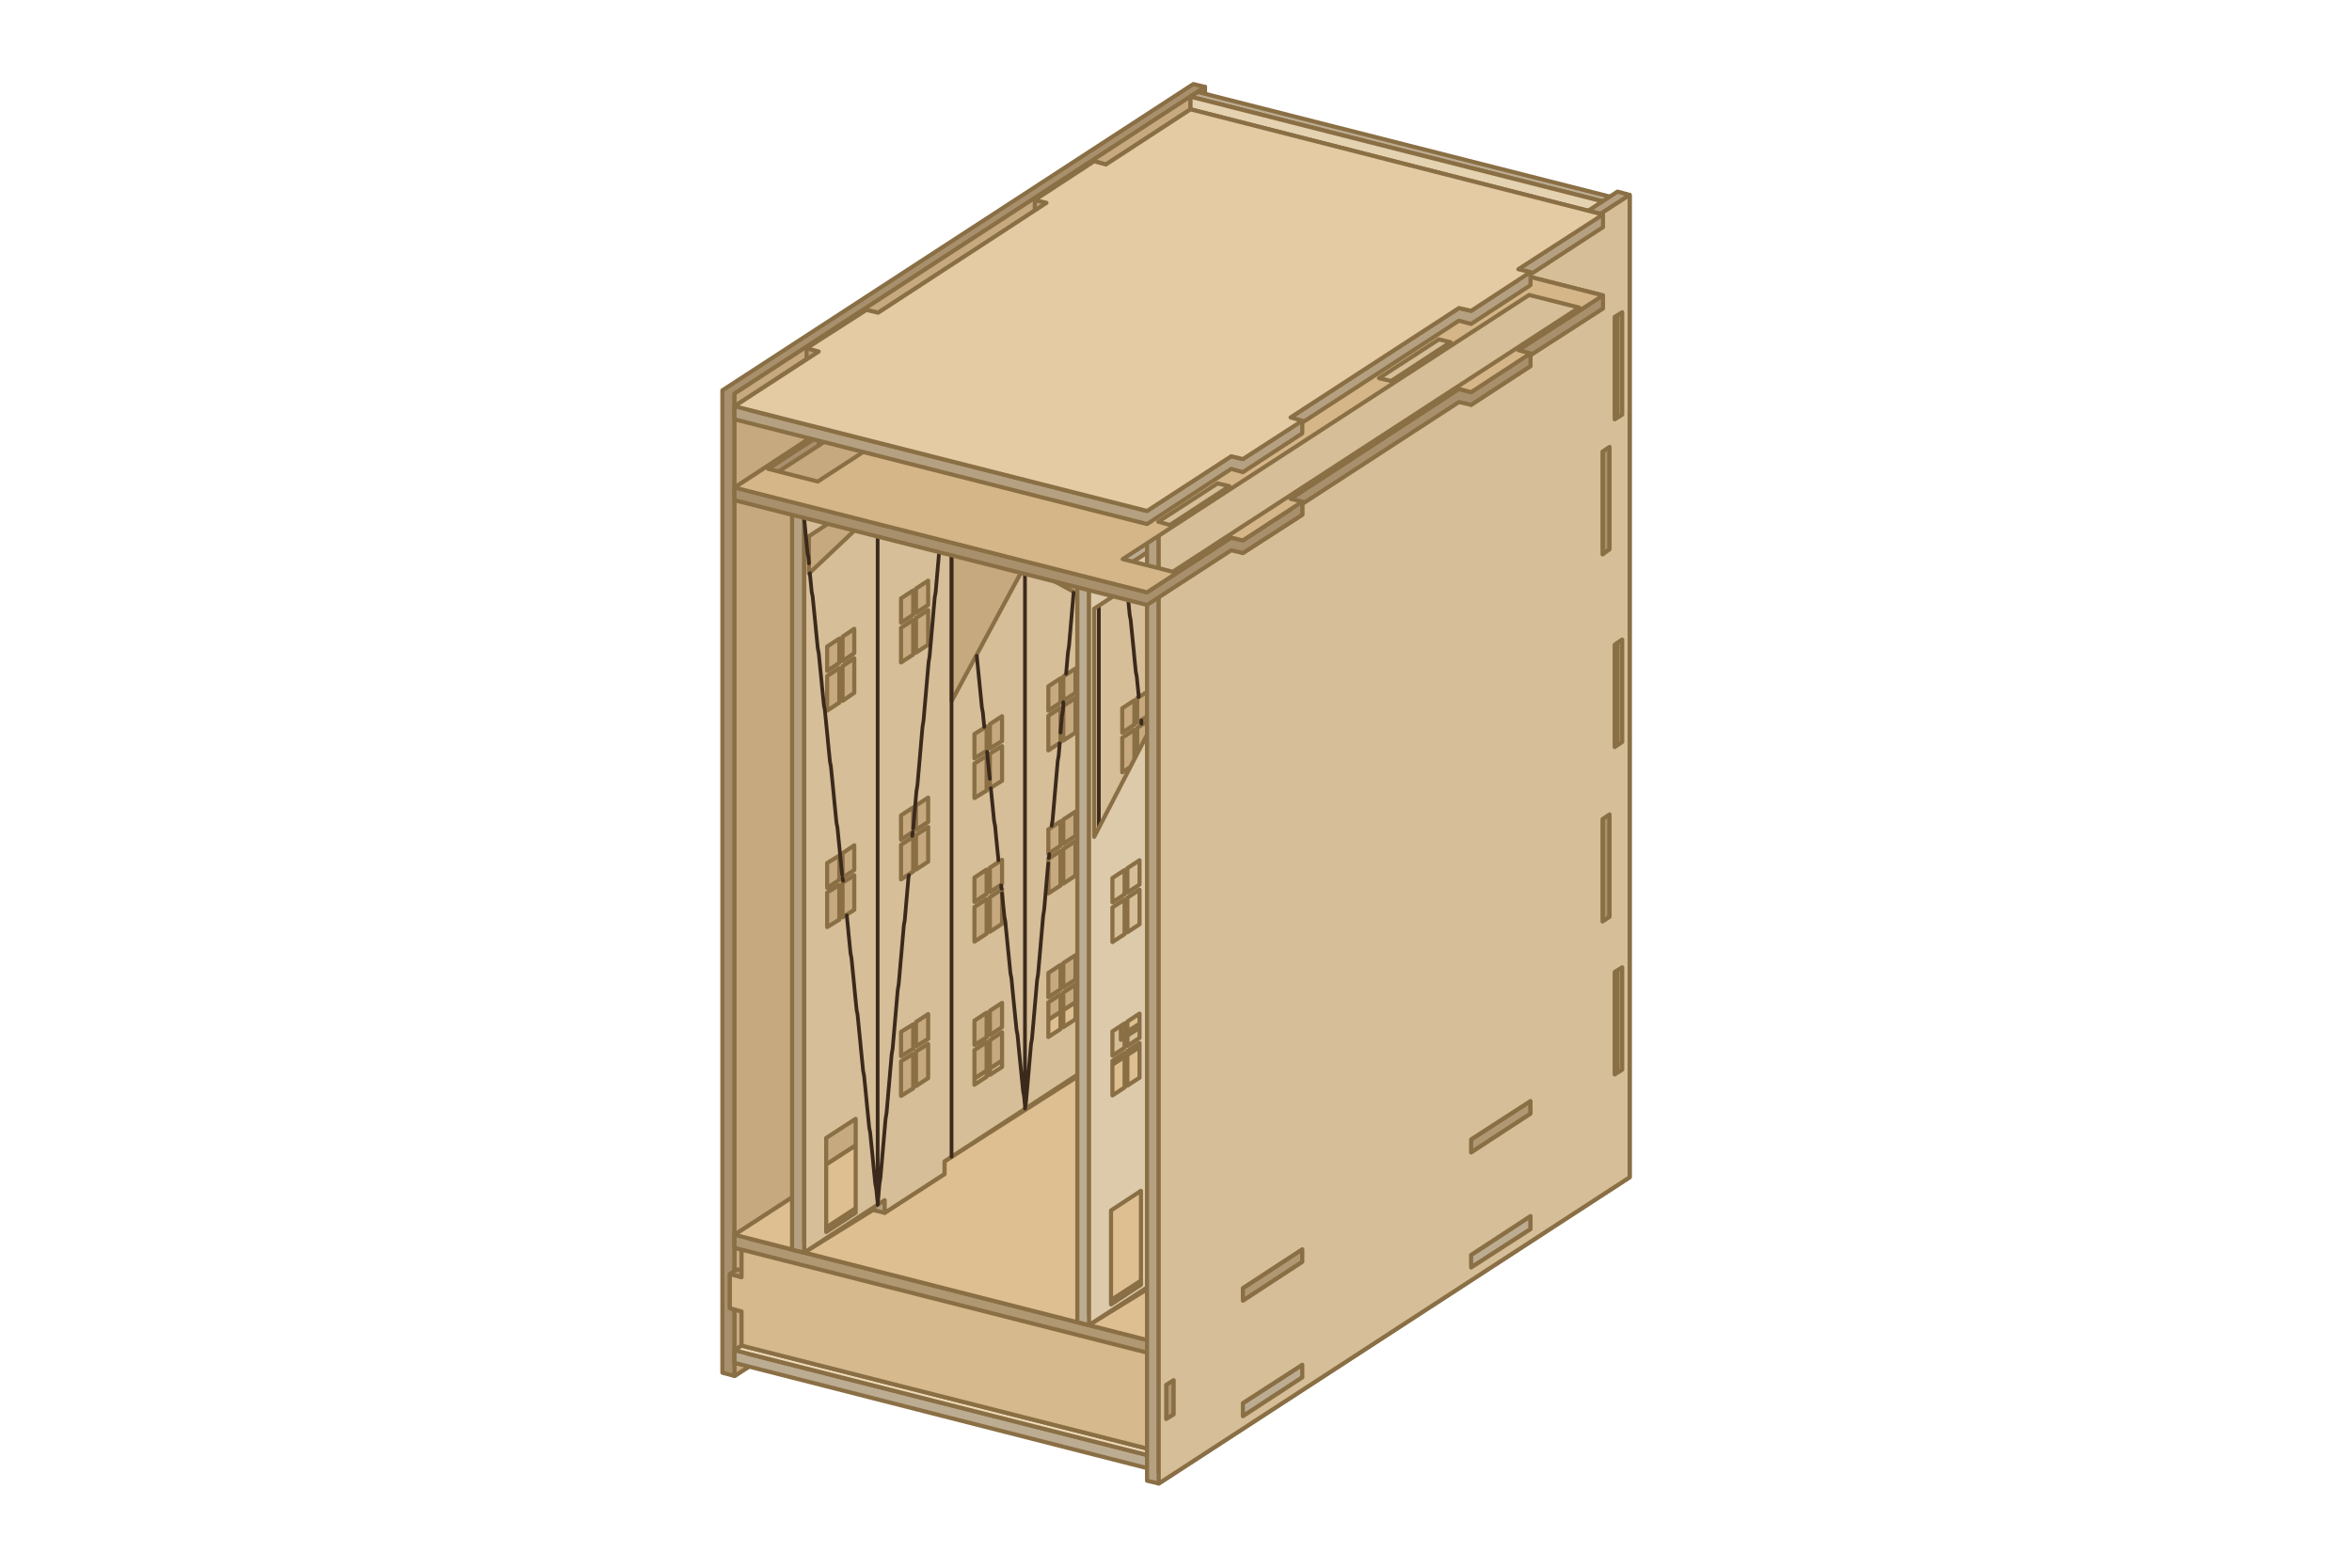
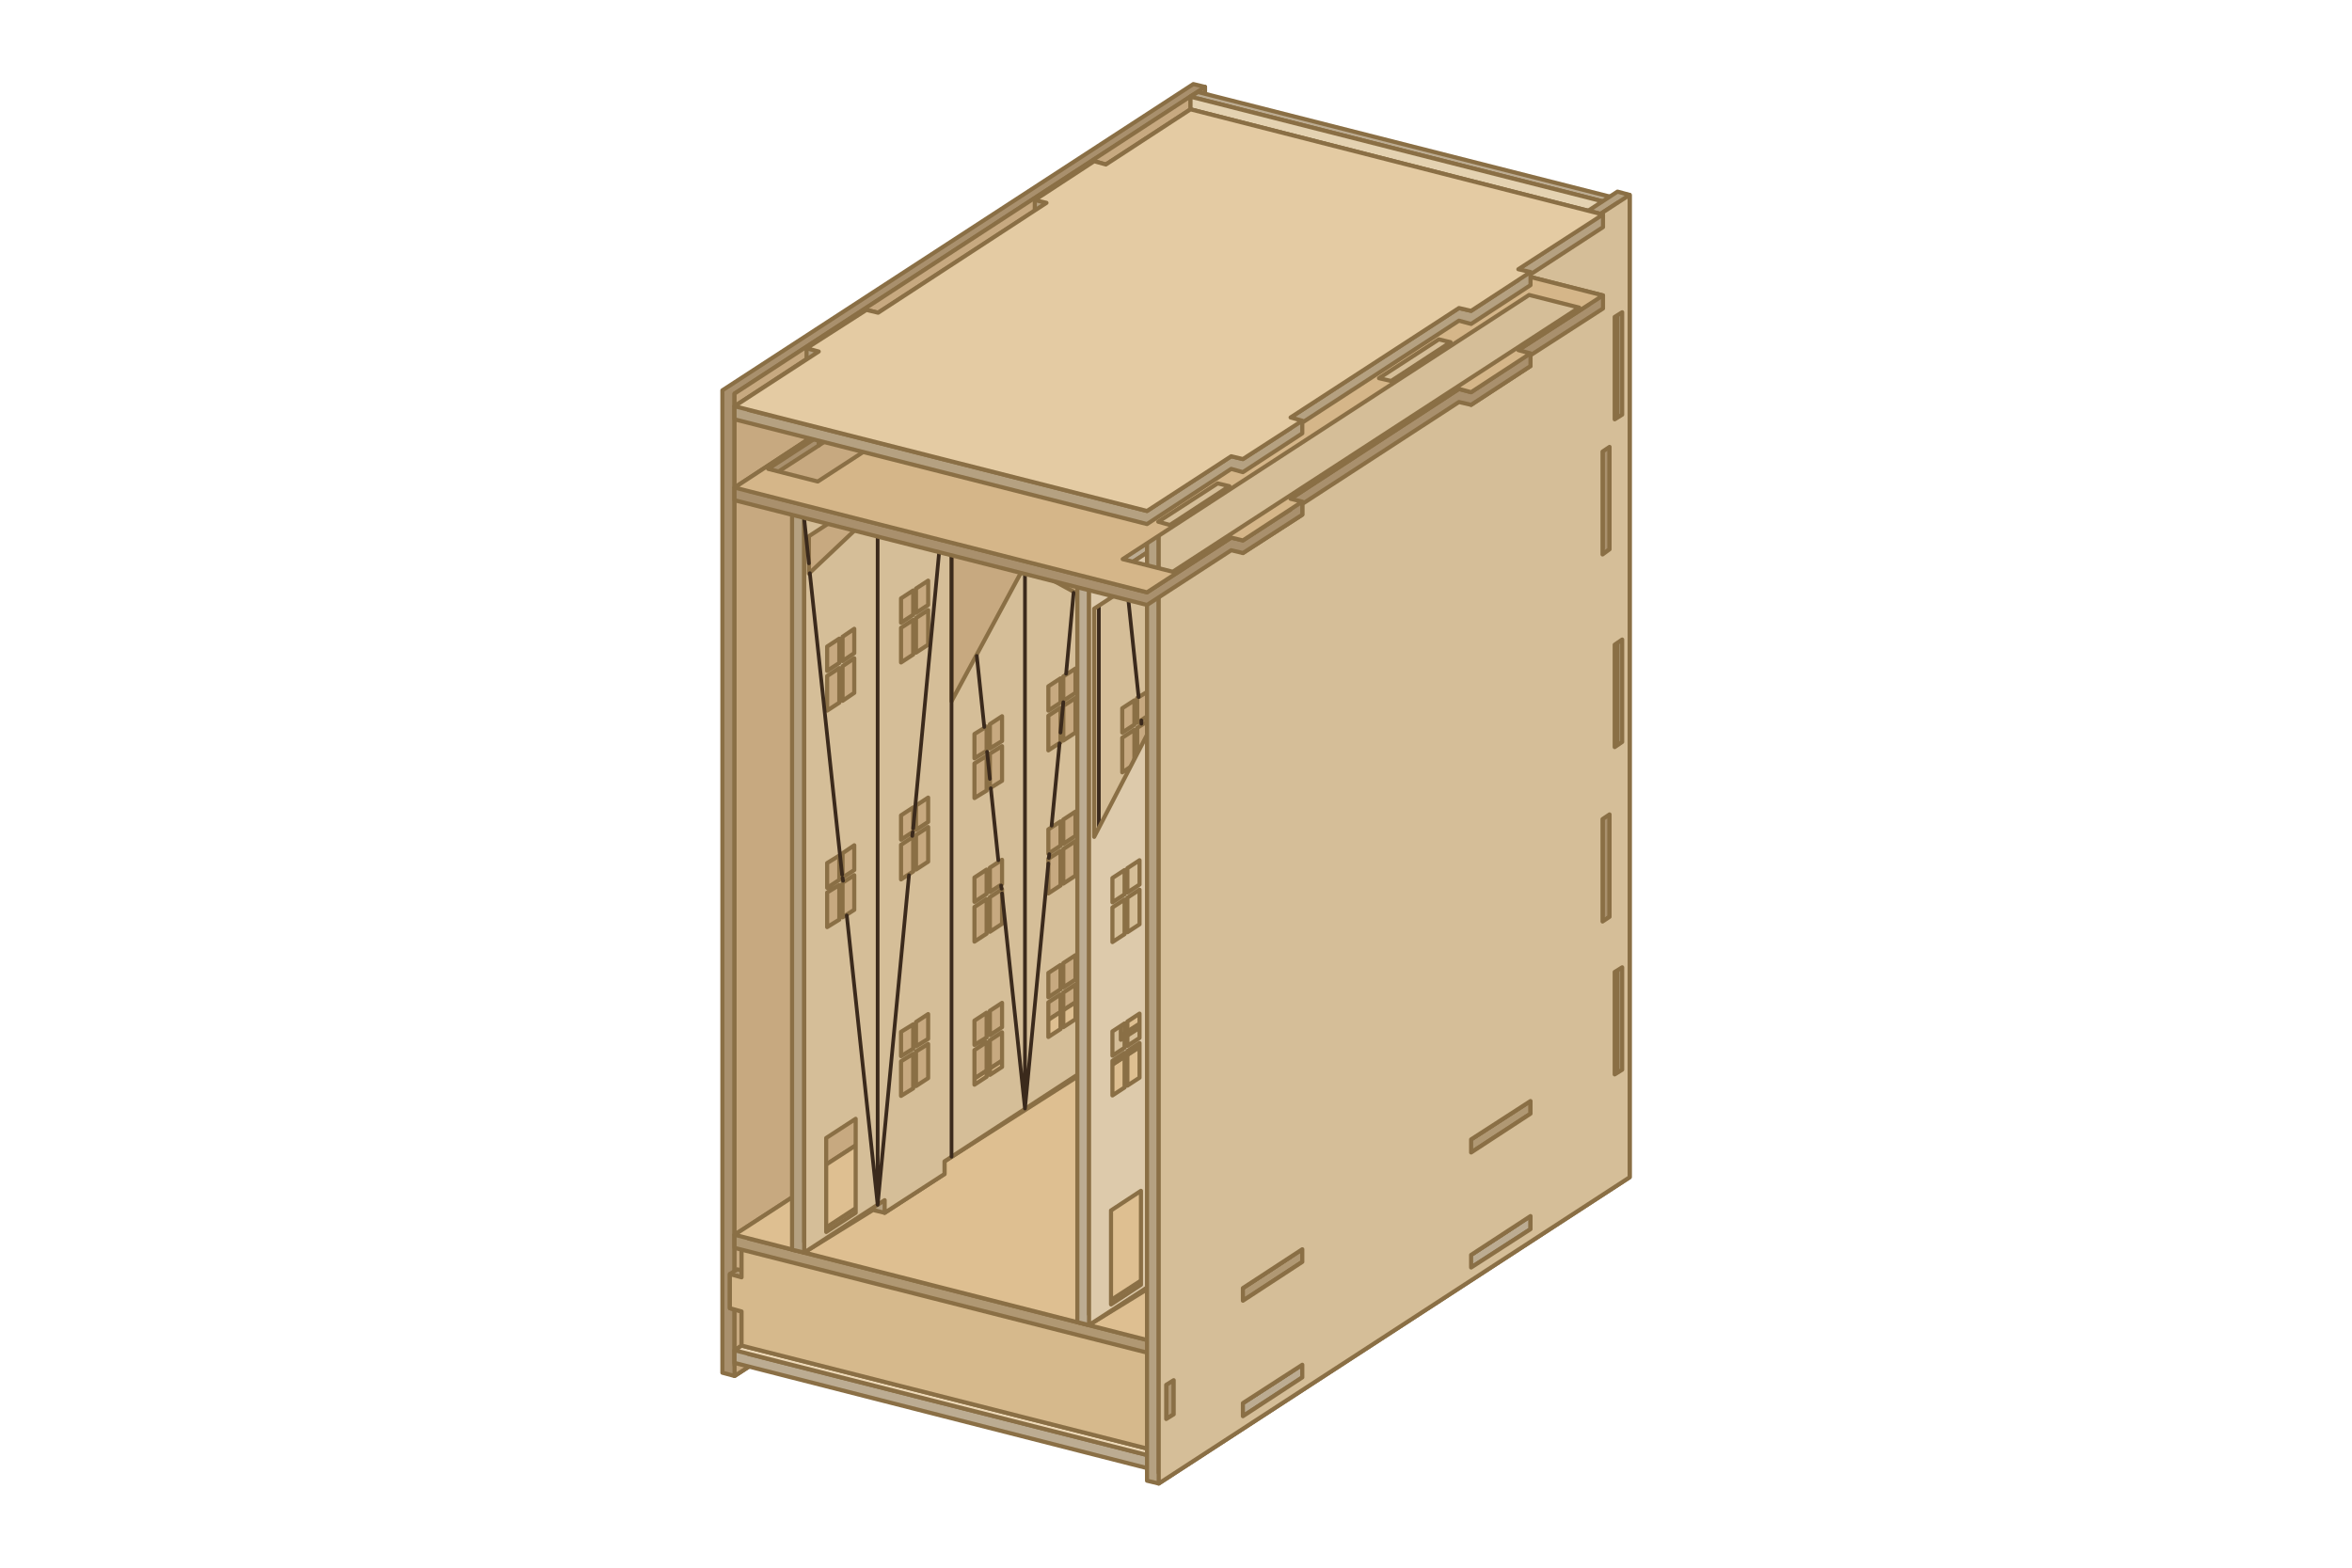
<svg xmlns="http://www.w3.org/2000/svg" width="300" height="200" viewBox="-118.65 -228.08 229.89 335.28">
  <path fill="#b09873" fill-rule="evenodd" stroke="#8A6F45" stroke-linejoin="round" stroke-width=".88" d="M15.9-23.4 77.4-7.7v21.9l-1.6 1L14.3-.4v-21.9Zm0 22 59.9 15.2V-6.7L15.9-21.9Z" />
  <path fill="#d6b98c" fill-rule="evenodd" stroke="#8A6F45" stroke-linejoin="round" stroke-width=".88" d="M14.3-22.3 75.8-6.7v21.9L14.3-.4ZM47.6-2.9l-.4 1.3-1 .8-1.3-.1-1.3-.8-.9-1.4-.2-1.5.6-1.2 1.1-.6 1.4.3 1.2 1 .7 1.4Z" />
  <path fill="#a9906d" fill-rule="evenodd" stroke="#8A6F45" stroke-linejoin="round" stroke-width=".88" d="M-100.7 65.5v-210.1L0-210.1l2.5.6V.6L-98.1 66.2Zm2.6-209.4V63.9L0 0v-207.8Z" />
  <path fill="#c7a980" fill-rule="evenodd" stroke="#8A6F45" stroke-linejoin="round" stroke-width=".88" d="M-98.1-143.9 2.5-209.5V.6L-98.1 66.2Zm79.4 155.6L-31.4 20v-2.8L-18.7 9Zm-48.7 31.7-12.7 8.3V49l12.7-8.3ZM-18.7-13l-12.7 8.3v-2.7l12.7-8.3Zm-48.7 31.8L-80.1 27v-2.7l12.7-8.3Zm48.7-191.6-12.7 8.2v-2.7l12.7-8.3Zm-48.7 31.7-12.7 8.3v-2.8l12.7-8.2Zm48.7-49.1-12.7 8.3v-2.8l12.7-8.2Zm-48.7 31.7-12.7 8.3v-2.7l12.7-8.3ZM1-22.4l-1.6 1.1v-22l1.6-1Zm0-70-1.6 1v-21.9l1.6-1Zm0-70.1-1.6 1.1v-21.9l1.6-1.1ZM-95 51.3l-1.6 1.1v-7.3L-95 44ZM-1.7-55.1-3.3-54v-22l1.6-1Zm0-78.5-1.6 1v-21.9l1.6-1.1Z" />
  <path fill="#bcac92" fill-rule="evenodd" stroke="#8A6F45" stroke-linejoin="round" stroke-width=".88" d="M-3.2-22v-21.9l1.6-1 1 .2v-46.7l-2.6-.6v-22l1.6-1 1 .3v-46.7l-2.6-.7V-184l1.6-1 1 .2v-22.6l1.6-1L89.2-186v24l2.5.7v21.9l-1.6 1-.9-.2v46.7l2.5.6v21.9l-1.6 1.1-.9-.3v46.7l2.5.7V.7l-1.6 1-.9-.2v22.6l-1.6 1L-.6 2.7v-24Zm1.6-141.1 2.6.6v48.2l-1.6 1-1-.2v20.4l2.6.7v48.1l-1.6 1-1-.2V-23l2.6.6V1.7l86.6 22V1.1L89.2 0l.9.3v-20.5l-2.5-.6V-69l1.6-1 .9.2v-20.4l-2.5-.7V-139l1.6-1 .9.2v-20.5l-2.5-.6V-185L1-207v22.6l-1.6 1.1-1-.3Z" />
  <path fill="#e4d2b1" fill-rule="evenodd" stroke="#8A6F45" stroke-linejoin="round" stroke-width=".88" d="m87.6-160.9 2.5.6v21.9l-2.5-.6v48.1l2.5.7v21.9l-2.5-.7v48.2l2.5.6V1.7l-2.5-.6v24L-.6 2.7v-24l-2.6-.7v-21.9l2.6.6v-48.1l-2.6-.6v-22l2.6.7v-48.1l-2.6-.7V-184l2.6.7v-24.1L87.6-185Zm-5.8-12.8-.4-1.6-1.1-1.3-1.4-.7-1.4.2-.9 1-.2 1.5.6 1.6 1.2 1.2 1.4.5 1.3-.4.8-1.2ZM15.2-1.5l56.5 14.4V-3.6L15.2-17.9Z" />
  <path fill="#bcac92" fill-rule="evenodd" stroke="#8A6F45" stroke-linejoin="round" stroke-width=".88" d="M23.3 64.2v2.3l-12.7 8.3-2.5-.7-18 11.8-88.2-22.5v-2.7l15.4-10.1v-2.3l12.8-8.2 2.5.6 33.5-21.8v-2.3l12.7-8.3 2.5.7L-.6-2.8l88.2 22.5v2.7L72.1 32.5v2.3L59.4 43l-2.6-.6ZM-31.4 20l-36 23.4-2.5-.6-10.2 6.6v2.3l-15 9.8 85.2 21.6 18-11.7 2.5.6 10.2-6.6v-2.3l36-23.4 2.6.6 10.1-6.6v-2.3l15-9.8L-.6 0l-18.1 11.7-2.5-.6-10.2 6.6Z" />
  <path fill="#edd9b8" fill-rule="evenodd" stroke="#8A6F45" stroke-linejoin="round" stroke-width=".88" d="m69.5 31.4 2.6.6-12.7 8.3-2.6-.6-36 23.4 2.5.7L10.6 72l-2.5-.6-18 11.7-88.2-22.4 18-11.7-2.6-.7 12.8-8.3 2.5.7 36-23.5-2.5-.6 12.7-8.3 2.5.7L-.6-2.8l88.2 22.5Z" />
  <path fill="#a9906d" fill-rule="evenodd" stroke="#8A6F45" stroke-linejoin="round" stroke-width=".88" d="M-5.8-54.7v-21.9l1.6-1 .9.2v-55.2l-2.5-.6v-22l1.6-1 .9.2v-26.8l1.6-1.1 88.2 22.4v28.4l2.5.6v21.9l-1.5 1.1-1-.3v55.2l2.5.7V-32l-1.5 1-1-.2v26.9l-1.6 1-88.2-22.4V-54Zm1.6-79.6 2.5.7V-77l-1.6 1-.9-.2v20.5l2.5.6v28.4l86.6 22v-26.9l1.6-1 1 .2v-20.5l-2.6-.6v-56.7l1.6-1 1 .2v-20.5l-2.6-.6v-28.3l-86.6-22v26.8l-1.6 1.1-.9-.3Z" />
  <path fill="#ceaf85" fill-rule="evenodd" stroke="#8A6F45" stroke-linejoin="round" stroke-width=".88" d="m84.9-132.1 2.6.6v22l-2.6-.7v56.7l2.6.6V-31l-2.6-.6v28.3L-3.3-25.7V-54l-2.5-.7v-21.9l2.5.6v-56.6l-2.5-.6v-22l2.5.7v-28.3l88.2 22.4Zm-71.6-12 27.5-5.5 27.5 19.5v-30l-55-14ZM28.6-37.7 24-38.9v4.9l4.6 1.1Zm5.6 1.4-4.6-1.1v4.8l4.6 1.2Zm-5.6 4.5L24-32.9v6.8l4.6 1.2Zm5.6 1.4-4.6-1.1v6.9l4.6 1.1ZM52-31.8l-4.6-1.1v4.8l4.6 1.2Zm5.6 1.5L53-31.5v4.8l4.6 1.2ZM52-25.8 47.4-27v6.9L52-19Zm5.6 1.4L53-25.6v6.9l4.6 1.2Zm-29-50.5L24-76.1v4.9l4.6 1.1Zm5.6 1.4-4.6-1.1v4.8l4.6 1.2ZM28.6-69 24-70.1v6.8l4.6 1.2Zm5.6 1.4-4.6-1.1v6.9l4.6 1.1ZM52-69l-4.6-1.1v4.8l4.6 1.2Zm5.6 1.5L53-68.7v4.8l4.6 1.2ZM52-63l-4.6-1.2v6.9l4.6 1.1Zm5.6 1.4L53-62.8v6.9l4.6 1.2Zm-29-50.5-4.6-1.2v4.9l4.6 1.1Zm5.6 1.4-4.6-1.1v4.8l4.6 1.2Zm-5.6 4.5-4.6-1.1v6.8l4.6 1.2Zm5.6 1.4-4.6-1.1v6.9l4.6 1.1Zm17.8-1.4-4.6-1.1v4.8l4.6 1.2Zm5.6 1.5-4.6-1.2v4.8l4.6 1.2Zm-5.6 4.5-4.6-1.2v6.9l4.6 1.1Zm5.6 1.4L53-100v6.9l4.6 1.2Z" />
-   <path fill="none" stroke="#3B2A1C" stroke-linecap="round" stroke-linejoin="round" stroke-width=".79" d="M26.1-18.2v-7m0-7.3v-.7m0-5.1v-24.1m0-7.4v-.7m0-5.1v-24.1m0-7.3v-.8m0-5.1v-33.6m0-24.5v-4M55.5-10.8v-6.9m0-7.3v-.7m0-5.2V-55m0-7.3v-.7m0-5.1v-24.2m0-7.3v-.7m0-5.1V-139m0-24.5v-4m-58.7-15 .2 1.2.2 1.1.2 1.1.2 1.1.2 1.2.2 1.1.2 1.1.2 1.1.2 1.2.2 1.1.2 1.1.2 1.1.2 1.2.2 1.1.2 1.1.2 1.1.2 1.2.2 1.1.2 1.1.2 1.1.2 1.2.2 1.1.2 1.1.2 1.1.2 1.2.2 1.1.2 1.1.2 1.1.2 1.2.2 1.1.2 1.1.2 1.1.2 1.2.2 1.1.2 1.1.2 1.1.2 1.2.2 1.1.2 1.1.2 1.1.2 1.2.2 1.1.2 1.1.2 1.1.2 1.2.2 1.1.2 1.1.2 1.1.2 1.2.2 1.1.2 1.1.2 1.1.2 1.2.2 1.1.2 1.1.2 1.1.2 1.2.2 1.1.2 1.1.2 1.1.2 1.2.2 1.1.2 1.1.2 1.1.2 1.2.2 1.1.2 1.1.2 1.1.2 1.2.2 1.1.2 1.1.2 1.1.2 1.2.2 1.1.2 1.1.3 1.1.2 1.2.2 1.1.2 1.1.2 1.1.2 1.2.2 1.1.2 1.1.2 1.1.2 1.2.2 1.1.2 1.1.2 1.1.2 1.1.2 1.2.2 1.1.2 1.1.2 1.1.2 1.2.2 1.1.2 1.1.2 1.1.2 1.2.2 1.1.2 1.1.2 1.1.2 1.2.2 1.1.2 1.1.2 1.1.2 1.2.2 1.1.2 1.1.2 1.1.2 1.2.2 1.1.2 1.1.2 1.1.2 1.2.2 1.1.2 1.1.2 1.1.2 1.2.2 1.1.2 1.1.2 1.1.2 1.2.2 1.1.2 1.1.2 1.1.2 1.2.2 1.1.2 1.1.2 1.1.2 1.2.2 1.1.2 1.1.2 1.1.2 1.2.2 1.1.1.7m.8 4.2.2 1.1.2 1.1.2 1.1.2 1.2.2 1.1.2 1.1.1.8m0 0 .2-1.1.2-1 .2-1 .2-1 .2-1 .2-1.1.2-.7m1.2-6.1.2-1 .2-1 .2-1.1.2-1 .1-.7m.3-1.7.2-1 .2-1 .2-1 .2-1.1.2-1 .2-1 .2-1 .2-1 .2-1.1.2-1 .2-1 .2-1 .2-1.1.2-1 .2-1 .2-1 .2-1.1.2-1 .2-1 .2-1 .3-1 .2-1.1.2-1 .2-1 .2-1 .2-1.1.2-1 .2-1 .2-1 .2-1 .2-1.1.2-1 .2-1 .2-1 .2-1.1.2-1 .2-1 .2-1 .2-1.1.2-1 .2-1 .2-1 .2-1 .2-1.1.2-1 .2-1 .2-1 .2-1.1.2-1 .2-1 .2-1 .2-1 .2-1.1.2-1 .2-1 .2-1 .2-1.1.2-1 .2-1 .2-1 .2-1.1.2-1 .2-1 .2-1 .2-1 .2-1.1.2-1 .2-1 .2-1 .2-1.1.2-1 .2-1 .2-1 .2-1 .2-1.1.2-1 .2-1 .2-1 .2-1.1.2-1 .2-1 .2-1 .2-1.1.2-1 .2-1 .2-1 .2-1 .2-1.1.2-1 .2-1 .2-1 .2-1.1.2-1 .2-1 .2-1 .2-1 .2-1.1.2-1 .2-1 .2-1 .2-1.1.2-1 .2-.7m4.1-21.1.2-1 .2-1 .2-1.1.1-.7m.2.1.2 1.1.2 1.1.2 1.2.1.7m5.1 28.5.2 1.1.2 1.2.2 1.1.2 1.1.2 1.1.2 1.2.2 1.1.2 1.1.2 1.1.2 1.2.2 1.1.2 1.1.2 1.1.2 1.2.2 1.1.2 1.1.2 1.1.2 1.2.2 1.1.2 1.1.2 1.1.2 1.1.2 1.2.2 1.1.2 1.1.2 1.1.2 1.2.2 1.1.2 1.1.2 1.1.2 1.2.2 1.1.2 1.1.2 1.1.2 1.2.2 1.1.2 1.1.2 1.1.2 1.2.2 1.1.2 1.1.2 1.1.2 1.2.2 1.1.2 1.1.2 1.1.2 1.2.2 1.1.3 1.1.2 1.1.2 1.2.2 1.1.2 1.1.2 1.1.2 1.2.2 1.1.2 1.1.2 1.1.2 1.2.2 1.1.2 1.1.2 1.1.2 1.2.2 1.1.2 1.1.2 1.1.2 1.2.2 1.1.2 1.1.2 1.1.2 1.2.2 1.1.2 1.1.2 1.1.2 1.2.2 1.1.2 1.1.2 1.1.2 1.2.2 1.1.2 1.1.2 1.1.2 1.2.2 1.1.2 1.1.2 1.1.2 1.2.2 1.1.2 1.1.2 1.1.2 1.2.2 1.1.2 1.1.2 1.1.2 1.2.2 1.1.2 1.1.2 1.1.2 1.2.2 1.1.2 1.1.2 1.1.2 1.2.2 1.1.2 1.1.2 1.1.2 1.2.2 1.1.2 1.1.2 1.1.2 1.2.2 1.1.2 1.1.2 1.1.2 1.2.2 1.1.1.7" />
+   <path fill="none" stroke="#3B2A1C" stroke-linecap="round" stroke-linejoin="round" stroke-width=".79" d="M26.1-18.2v-7m0-7.3v-.7m0-5.1v-24.1m0-7.4v-.7m0-5.1v-24.1m0-7.3v-.8m0-5.1v-33.6m0-24.5v-4M55.5-10.8v-6.9m0-7.3v-.7m0-5.2V-55m0-7.3v-.7m0-5.1v-24.2m0-7.3v-.7m0-5.1V-139m0-24.5v-4m-58.7-15L24-29.9m.8 4.2 1.3 7.5m0 0 1.4-6.9m1.2-6.1.9-4.8m.3-1.7 20.7-105m4.1-21.1.7-3.8m.2.1.7 4.1m5.1 28.5L84.8-3.7" />
  <path fill="#b09873" fill-rule="evenodd" stroke="#8A6F45" stroke-linejoin="round" stroke-width=".88" d="M-99.1 51.7v-7.3l1.6-1 .9.2v-5.9l1.6-1 88.2 22.4v7.3l2.6.7v7.3l-1.6 1-1-.2V81l-1.6 1.1-88.2-22.4v-7.3Zm1.6-1 2.5.6v7.3l86.6 22v-5.8l1.6-1.1 1 .3v-5.9l-2.6-.6v-7.3L-95 38.1V44l-1.6 1.1-.9-.3Z" />
  <path fill="#d6b98c" fill-rule="evenodd" stroke="#8A6F45" stroke-linejoin="round" stroke-width=".88" d="m-8.4 67.5 2.6.6v7.3l-2.6-.6v7.3l-88.2-22.4v-7.3l-2.5-.7v-7.3l2.5.7v-7.4l88.2 22.5Z" />
  <path fill="#b09873" fill-rule="evenodd" stroke="#8A6F45" stroke-linejoin="round" stroke-width=".88" d="M23.3 39.5v2.3l-12.7 8.3-2.5-.6-18 11.7-88.2-22.4V36l15.4-10v-2.3l12.8-8.3 2.5.6 33.5-21.8v-2.3l12.7-8.2 2.5.6L-.6-27.4 87.6-5v2.7L72.1 7.8v2.3l-12.7 8.3-2.6-.7ZM-31.4-4.7l-36 23.5-2.5-.7-10.2 6.6v2.4l-15 9.7 85.2 21.7 18-11.8 2.5.7 10.2-6.7v-2.3l36-23.4 2.6.6L69.5 9V6.7l15-9.7L-.6-24.7-18.7-13l-2.5-.6L-31.4-7Z" />
  <path fill="#debf91" fill-rule="evenodd" stroke="#8A6F45" stroke-linejoin="round" stroke-width=".88" d="m69.5 6.7 2.6.7-12.7 8.2-2.6-.6-36 23.4 2.5.7-12.7 8.3-2.5-.7-18 11.8L-98.1 36l18-11.7-2.6-.6 12.8-8.3 2.5.6 36-23.4-2.5-.7 12.7-8.2 2.5.6L-.6-27.4 87.6-5Zm-78-17.8 2.6.6-12.8 8.3-2.5-.7Zm-47.3 30.7 2.6.7-12.8 8.3-2.5-.7ZM52.5 4.4 55 5l-12.7 8.3-2.6-.7ZM5.2 35.1l2.5.7L-5 44.1l-2.5-.7Z" />
  <path fill="#b5a181" fill-rule="evenodd" stroke="#8A6F45" stroke-linejoin="round" stroke-width=".88" d="M-5.9-7.8-18.7.5l-2.5-.6-32 20.4V23L-66 31.3l-2.5-.6-14.7 9.1-2.6-.6V-118l17.3-11.2v-2.7l12.7-8.3 2.6.6 32-20.4v-2.7l12.7-8.3 2.6.6 14.7-9.1 2.5.6v157.2L-5.9-10.5Zm-49.9-129.7-10.2 6.2v2.7l-17.2 11.3V37.5l14.7-9.6 2.5.7 10.2-6.2v-2.8l34.6-22.5 2.5.7 10.2-6.2v-2.7L8.8-22.4v-154.8l-14.7 9.6-2.6-.7-10.2 6.2v2.8l-34.5 22.5Z" />
  <path fill="#d5be98" fill-rule="evenodd" stroke="#8A6F45" stroke-linejoin="round" stroke-width=".88" d="m-18.7.5 12.8-8.3v-2.7l17.2-11.2v-157.2l-17.2 11.3v-2.8l-12.8 8.3v2.8l-34.5 22.5v-2.8l-12.8 8.3v2.7l-17.2 11.3V39.8L-66 28.6v2.7l12.8-8.3v-2.7l34.5-22.5Zm-63.5-105.9 14.7-13.9 15.8-6v47.2l15.7-29.1 15.8 8.6v-31.5l15.8-29.1 14.7 9.3v-23.7l-92.5 60.2Zm86 62.7 2.6-1.7v-5.2l-2.6 1.7ZM.5-40.6l2.6-1.7v-5.2L.5-45.8Zm3.3 6.4 2.6-1.7v-7.4l-2.6 1.7ZM.5-32.1l2.6-1.7v-7.4L.5-39.5Zm-9.6 2.2-6.4 4.1v20.1l6.4-4.1ZM3.8-83.8l2.6-1.7v-5.2L3.8-89ZM.5-81.7l2.6-1.7v-5.2L.5-86.9Zm3.3 6.4L6.4-77v-7.4l-2.6 1.7ZM.5-73.2l2.6-1.7v-7.4L.5-80.6Zm-12.5-.3 2.6-1.7v-5.2l-2.6 1.6Zm-3.2 2.1 2.6-1.7v-5.2l-2.6 1.7ZM-12-65l2.6-1.7v-7.4l-2.6 1.7Zm-3.2 2.1 2.6-1.7V-72l-2.6 1.7Zm19-62 2.6-1.7v-5.2l-2.6 1.7Zm-3.3 2.1 2.6-1.7v-5.2L.5-128Zm3.3 6.4 2.6-1.7v-7.4l-2.6 1.7Zm-3.3 2.1 2.6-1.7v-7.4l-2.6 1.7Zm-12.5-.4 2.6-1.7v-5.2l-2.6 1.7Zm-3.2 2.1 2.6-1.7v-5.2l-2.6 1.7Zm3.2 6.4 2.6-1.7v-7.4l-2.6 1.7Zm-3.2 2.1 2.6-1.7v-7.4l-2.6 1.7Zm-12.6 87.2 2.6-1.7v-5.2l-2.6 1.7Zm-3.2 2.1 2.6-1.7v-5.2L-31-20Zm3.2 6.4 2.6-1.7v-7.4l-2.6 1.7ZM-31-6.3l2.6-1.7v-7.4l-2.6 1.7Zm-12.5-.4 2.6-1.7v-5.2l-2.6 1.7Zm-3.3 2.1 2.6-1.6v-5.3l-2.6 1.7Zm3.3 6.4 2.6-1.7v-7.4l-2.6 1.7Zm-3.3 2.1 2.6-1.7v-7.4l-2.6 1.7Zm19-51.5 2.6-1.7v-5.2l-2.6 1.7Zm-3.2 2.1 2.6-1.7v-5.2l-2.6 1.7Zm3.2 6.4 2.6-1.7v-7.4l-2.6 1.7ZM-31-37l2.6-1.7v-7.4l-2.6 1.7Zm-12.5-.3 2.6-1.7v-5.2l-2.6 1.7Zm-3.3 2.1 2.6-1.7v-5.2l-2.6 1.7Zm3.3 6.4 2.6-1.7v-7.4l-2.6 1.7Zm-3.3 2.1 2.6-1.7v-7.4l-2.6 1.7Zm19-51.5 2.6-1.7v-5.2l-2.6 1.7Zm-3.2 2.1 2.6-1.7V-83l-2.6 1.7Zm3.2 6.4 2.6-1.7v-7.4l-2.6 1.7Zm-3.2 2.1 2.6-1.7v-7.4L-31-75Zm-12.5-.4 2.6-1.6v-5.3l-2.6 1.7Zm-3.3 2.1 2.6-1.6v-5.2l-2.6 1.6Zm3.3 6.4 2.6-1.6v-7.4l-2.6 1.6Zm-3.3 2.1 2.6-1.6v-7.4l-2.6 1.6ZM-59.3-4.3l2.6-1.6v-5.3l-2.6 1.7Zm-3.2 2.1 2.6-1.6V-9l-2.6 1.6Zm3.2 6.4 2.6-1.7v-7.3l-2.6 1.6Zm-3.2 2.1 2.6-1.6v-7.4l-2.6 1.6Zm-9.7 4.9-6.3 4.1v20.1l6.3-4.1Zm12.9-61.8 2.6-1.7v-5.2l-2.6 1.7Zm-3.2 2.1 2.6-1.7v-5.2l-2.6 1.7Zm3.2 6.4 2.6-1.7v-7.4l-2.6 1.7Zm-3.2 2.1 2.6-1.7v-7.4l-2.6 1.7Zm-12.5-.4 2.5-1.6v-5.3l-2.5 1.7Zm-3.3 2.2 2.6-1.7v-5.2l-2.6 1.6Zm3.3 6.3 2.5-1.6v-7.4l-2.5 1.6Zm-3.3 2.1 2.6-1.6v-7.4l-2.6 1.6Zm19-67.2 2.6-1.7v-5.2l-2.6 1.7Zm-3.2 2.1 2.6-1.7v-5.2l-2.6 1.7Zm3.2 6.4 2.6-1.7v-7.4l-2.6 1.7Zm-3.2 2.1 2.6-1.7v-7.4l-2.6 1.7Zm-12.5-.3 2.5-1.7v-5.2l-2.5 1.7Zm-3.3 2.1 2.6-1.7v-5.2l-2.6 1.7Zm3.3 6.4 2.5-1.7v-7.4l-2.5 1.7Zm-3.3 2.1 2.6-1.7v-7.4l-2.6 1.7Z" />
-   <path fill="none" stroke="#3B2A1C" stroke-linecap="round" stroke-linejoin="round" stroke-width=".79" d="M-4.4-159.1v147.6m0-156.8v4.1m-15.8 65.8v97.2m0-156.8v4M-36-107.2V9m0-156.7v4M-51.7-125V19.3m0-156.8v4.1m-15.8 14.2V29.6m0-156.8v4m77.8-44.6.1-1.1.1-1.2.1-1.1.1-1.2.1-1.1.1-1.2.2-1.1.1-1.2.1-1.1v-.4m-5 52.9.1-1.2.1-1.1.2-1.2.1-1.1.1-1.2.1-1.1.1-1.2.1-1.1.1-1.2.1-1.1.1-1.2.1-1.1.1-1.2.1-1.1.2-1.2.1-1.1.1-1.2.1-1.1.1-1.2.1-1.1.1-1.2.1-.7m-5.9 62 .1-1.1.1-1.2.2-1.1.1-1.2.1-1.1.1-1.2.1-1.1.1-1.2.1-1.1.1-1.2.1-1.1.1-1.2.1-1.1.1-1.2.2-1.1.1-1.2.1-1.1.1-1.2.1-1.1.1-1.2.1-1.1.1-1.2.1-1.1.1-1.2.1-1.1.1-.4M2.2-82l.1-.7m-6.7 71.2.1-1.1.1-1.2.1-1.1.1-1.2.1-1.1.1-1.2.1-1.1.1-1.2.2-1.1.1-1.2.1-1.1.1-1.2.1-1.1.1-1.2.1-1.1.1-1.2.1-1.1.1-1.2.1-1.1.1-1.2.1-1.1.2-1.2.1-1.1.1-1.2.1-1.1.1-1.2.1-1.1.1-1.2.1-1.1.1-1.2.1-1.1.1-1.2.1-1.1.2-1.2.1-1.1.1-1.2.1-1.1.1-1.2.1-1.1.1-1.2.1-1.1.1-1.2.1-1.1.1-1.1.1-1.2.2-1.1.1-1.2.1-1.1.1-1.2.1-1.1.1-1.2.1-1.1.1-1.2.1-1.1m-11.7 7.6.1 1 .1 1 .2 1 .1 1 .1 1 .1 1 .1 1 .1 1 .1 1 .1 1.1.1 1 .1 1 .1 1 .1 1 .2 1 .1 1 .1 1 .1 1 .1 1 .1 1 .1 1 .1 1 .1 1.1.1 1 .1 1 .1 1 .2 1 .1 1 .1 1 .1 1 .1 1 .1 1 .1 1 .1 1 .1 1.1.1 1 .1 1 .1 1 .2 1 .1 1 .1 1 .1 1 .1 1 .1 1 .1 1 .1 1 .1 1.1.1 1 .1 1 .1 1 .2 1 .1 1 .1 1 .1 1M-11.1-74v.7m-3.3-31.3.1 1 .1 1 .1 1 .1 1.1.1 1 .1 1 .1 1 .1 1 .2 1 .1 1 .1 1 .1 1 .1 1 .1 1 .1 1 .1 1 .1 1.1.1 1 .1 1 .1 1 .2 1 .1 1 .1 1 .1 1 .1 1v.4m-5.9-55.5.1 1 .1 1 .1 1 .1 1 .1 1 .1 1.1.1 1 .1 1 .1 1 .2 1 .1 1 .1 1 .1 1 .1 1 .1 1 .1 1 .1 1 .1 1.1.1 1 .1 1 .1 1 .2 1v.7m-5-46.4.2 1 .1 1 .1 1v.7m-.8.5.1-1.1.1-1.2.1-1.1.1-.8m-7 74 .1-1.2.1-1.1.1-1.2.1-1.1.2-1.2.1-1.1.1-1.2.1-1.1.1-1.2.1-1.1.1-1.2.1-1.1.1-1.2.1-1.1.1-1.2m-2.8 29.9.1-1.2.1-1.1.1-1.2.2-1.1.1-1.1v-.8m-2.5 26.4.2-1.1.1-1.2.1-1.1.1-1.2.1-1.1.1-1.2.1-1.1.1-1.2.1-1.1.1-1.2.1-1.1.1-1.2.2-1.1.1-1.2.1-1.1v-.4m-2.3 24.5.1-.8M-36 9l.2-1.1.1-1.2.1-1.1.1-1.2.1-1.1.1-1.2.1-1.1.1-1.2.1-1.1.1-1.2.1-1.1.1-1.2.2-1.1.1-1.2.1-1.1.1-1.1.1-1.2.1-1.1.1-1.2.1-1.1.1-1.2.1-1.1.1-1.2.1-1.1.2-1.2.1-1.1.1-1.2.1-1.1.1-1.2.1-1.1.1-1.2.1-1.1.1-1.2.1-1.1.1-1.2.1-1.1.2-1.2.1-1.1.1-1.2.1-1.1.1-1.2.1-1.1.1-1.2.1-1.1.1-1.2.1-.7m-9.9 6.4.1 1 .1 1 .1 1 .1 1 .1 1 .2 1 .1 1.1.1 1 .1 1 .1 1 .1 1 .1 1 .1 1 .1 1 .1 1 .1 1 .1 1 .2 1 .1 1 .1 1.1.1 1 .1 1 .1 1 .1 1 .1 1 .1 1 .1 1 .1 1 .1 1 .2 1 .1 1 .1 1.1.1 1 .1 1 .1 1 .1 1 .1 1 .1 1 .1 1 .1 1 .1 1 .1 1 .2 1 .1 1.1.1 1V9m-5.1-47.7.1.7m-2.3-21.5.1 1 .1 1 .1 1 .1 1 .1 1 .1 1 .1 1 .2 1 .1 1 .1 1.1.1 1 .1 1 .1 1 .1 1 .1 1v.3m-2.4-23.2.1 1.1.1 1 .1 1 .1 1 .1 1 .1.7m-2.8-26.3.1 1.1.1 1 .1 1 .1 1 .1 1 .1 1 .1 1 .1 1 .1 1 .1 1 .1 1 .2 1 .1 1.1.1 1 .1 1m-7-64.9.1 1 .1 1 .1 1 .1.7m-.9.6.2-1.2.1-1.1.1-1.2v-.7m-8.1 86.5.1-1.1.1-1.2.1-1.1.1-1.2.1-1.1.1-1.2.1-1.1.2-1.2.1-1.1.1-1.2.1-1.1.1-1.2.1-1.1.1-1.2.1-1.1.1-1.2.1-1.1.1-1.2.1-1.1.2-1.2.1-1.1.1-1.2.1-1.1.1-1.2.1-1.1.1-1.2.1-1.1.1-1.2.1-1.1.1-1.2.1-1.1.2-1.2.1-1.1.1-1.2.1-1.1.1-1.1.1-1.2.1-1.1.1-1.2.1-1.1.1-1.2.1-1.1.1-1.2.2-1.1.1-1.2.1-1.1.1-1.2.1-1.1.1-1.2.1-1.1.1-1.2.1-1.1.1-1.2.1-1.1.1-1.2.2-1.1.1-1.2.1-1.1.1-1.2.1-1.1.1-1.2.1-1.1.1-1.2.1-1.1m-7.1 75.1.1-.8m-7.5 79.7.1-1.2.1-1.1.1-1.2.1-1.1.2-1.2.1-1.1.1-1.2.1-1.1.1-1.2.1-1.1.1-1.2.1-1.1.1-1.2.1-1.1.1-1.2.1-1.1.2-1.2.1-1.1.1-1.2.1-1.1.1-1.2.1-1.1.1-1.2.1-1.1.1-1.2.1-1.1.1-1.2.1-1.1.2-1.2.1-1.1.1-1.2.1-1.1.1-1.2.1-1.1.1-1.2.1-1.1.1-1.2.1-1.1.1-1.2.1-1.1.2-1.2.1-1.1.1-1.2.1-1.1.1-1.2.1-1.1.1-1.1.1-1.2.1-1.1.1-1.2.1-1.1.1-1.2.2-1.1.1-1.2.1-1.1.1-1.2.1-1.1.1-1.2.1-1.1.1-1.2.1-1.1.1-.4m-13.3 8.6.1 1 .1 1 .1 1 .1 1.1.1 1 .1 1 .1 1 .1 1 .2 1 .1 1 .1 1 .1 1 .1 1 .1 1 .1 1 .1 1.1.1 1 .1 1 .1 1 .1 1 .2 1 .1 1 .1 1 .1 1 .1 1 .1 1 .1 1 .1 1.1.1 1 .1 1 .1 1 .1 1 .1 1 .2 1 .1 1 .1 1 .1 1 .1 1 .1 1 .1 1.1.1 1 .1 1 .1 1 .1 1 .1 1 .2 1 .1 1 .1 1 .1 1 .1 1 .1 1 .1 1 .1 1.1.1 1 .1 1 .1 1 .1 1 .2 1 .1 1 .1 1 .1 1v.4M-75-40.3l.1.6m-7.1-65.8.1 1 .1 1 .1 1 .1 1 .2 1 .1 1 .1 1 .1 1 .1 1 .1 1 .1 1 .1 1.1.1 1 .1 1 .1 1 .1 1 .2 1 .1 1 .1 1 .1 1 .1 1 .1 1 .1 1 .1 1.1.1 1 .1 1 .1 1 .1 1 .2 1 .1 1 .1 1 .1 1 .1 1 .1 1 .1 1 .1 1.1.1 1 .1 1 .1 1 .1 1 .2 1 .1 1 .1 1 .1 1 .1 1 .1 1 .1 1 .1 1.1.1 1 .1 1 .1 1 .1 1 .1 1 .2 1 .1 1 .1 1 .1 1 .1 1 .1 1 .1 1 .1 1.1.1 1 .1 1 .1 1m-8.1-76 .1 1 .1 1 .1 1.1.1 1 .1 1 .1 1 .1 1 .2 1 .1 1v.3" />
+   <path fill="none" stroke="#3B2A1C" stroke-linecap="round" stroke-linejoin="round" stroke-width=".79" d="M-4.4-159.1v147.6m0-156.8v4.1m-15.8 65.8v97.2m0-156.8v4M-36-107.2V9m0-156.7v4M-51.7-125V19.3m0-156.8v4.1m-15.8 14.2V29.6m0-156.8v4m77.8-44.6 1-10.7m-5 52.9 2.4-24.9m-5.9 62 2.8-29.1M2.2-82l.1-.7m-6.7 71.2 5.8-62m-11.7 7.6 5.9 54.4M-11.1-74v.7m-3.3-31.3 2.7 25.6m-5.9-55.5 2.4 22.9m-5-46.4.4 3.7m-.8.5.4-4.2m-7 74 1.6-17.3m-2.8 29.9.6-6.5m-2.5 26.4 1.7-17.6m-2.3 24.5.1-.8M-36 9l5-52.4m-9.9 6.4L-36 9m-5.1-47.7.1.7m-2.3-21.5 1.6 15.4m-2.4-23.2.6 5.8m-2.8-26.3 1.6 15.2m-7-64.9.4 3.7m-.9.6.4-4.2m-8.1 86.5 6.9-73.5m-7.1 75.1.1-.8m-7.5 79.7 6.7-70.5m-13.3 8.6 6.6 61.9M-75-40.3l.1.6m-7.1-65.8 6.9 64.5m-8.1-76 1 9.4" />
  <path fill="#bcac92" fill-rule="evenodd" stroke="#8A6F45" stroke-linejoin="round" stroke-width=".88" d="M55 7.7 42.3 16l-2.6-.6-32 20.4v2.7L-5 46.8l-2.5-.6-14.8 9.1-2.5-.6v-157.2l17.3-11.2v-2.8l12.7-8.2 2.5.6 32-20.4v-2.7l12.8-8.3 2.5.6 14.8-9.1 2.5.6V-6.3L55 5ZM5.2-122-5-115.8v2.7l-17.3 11.3V53l14.8-9.6 2.5.7 10.2-6.2v-2.8l34.5-22.5 2.6.7 10.2-6.2V4.4L69.8-6.9v-154.8L55-152.1l-2.5-.7-10.2 6.2v2.7L7.7-121.3Z" />
  <path fill="#ddcaab" fill-rule="evenodd" stroke="#8A6F45" stroke-linejoin="round" stroke-width=".88" d="M42.3 13.3 7.7 35.8v2.7L-5 46.8v-2.7l-17.3 11.2v-157.1L-5-113.1v-2.7l12.7-8.3v2.8l34.6-22.6v-2.7l12.7-8.3v2.8l17.3-11.3V-6.3L55 5v2.7L42.3 16ZM-21.2-97.9l92.4-60.2v42.5l-14.7-9.2-15.7 29.1v-25.2L25-124.4 9.2-100.3v31.4l-15.7-8.6-14.7 28.4Zm85.9 68.6 2.6-1.6v5.2L64.7-24Zm-3.2 2.1 2.6-1.6v5.2l-2.6 1.7Zm3.2 4.2 2.6-1.6v7.4l-2.6 1.6Zm-3.2 2.2 2.6-1.7v7.4l-2.6 1.7ZM51.8 5.7l-6.3 4.1v-20.1l6.3-4.1Zm12.9-69.8 2.6-1.7v5.2l-2.6 1.7ZM61.5-62l2.6-1.7v5.2l-2.6 1.7Zm3.2 4.2 2.6-1.7v7.4l-2.6 1.7Zm-3.2 2.1 2.6-1.7v7.4l-2.6 1.7ZM49-53.8l2.6-1.7v5.2L49-48.6Zm-3.3 2.1 2.6-1.7v5.2l-2.6 1.7Zm3.3 4.2 2.6-1.7v7.4L49-40.1Zm-3.3 2.1 2.6-1.7v7.4L45.7-38Zm19-53.5 2.6-1.7v5.2l-2.6 1.7Zm-3.2 2.1 2.6-1.7v5.2l-2.6 1.7Zm3.2 4.2 2.6-1.7v7.4l-2.6 1.7Zm-3.2 2.1 2.6-1.7v7.4l-2.6 1.7ZM49-88.7l2.6-1.7v5.2L49-83.5Zm-3.3 2.1 2.6-1.7v5.3l-2.6 1.6Zm3.3 4.2 2.6-1.7v7.4L49-75Zm-3.3 2.1 2.6-1.6v7.3l-2.6 1.7ZM33.2-12.9l2.6-1.7v5.2l-2.6 1.7ZM30-10.8l2.6-1.7v5.2L30-5.6Zm3.2 4.2 2.6-1.7v7.4L33.2.8ZM30-4.5l2.6-1.7v7.4L30 2.9ZM17.4-2.7 20-4.4V.9l-2.6 1.6ZM14.2-.6l2.6-1.6V3l-2.6 1.7Zm3.2 4.2L20 2v7.4L17.4 11Zm-3.2 2.1 2.6-1.6v7.4l-2.6 1.6Zm19-61.8 2.6-1.7v5.2l-2.6 1.7ZM30-54l2.6-1.7v5.2L30-48.8Zm3.2 4.2 2.6-1.7v7.4l-2.6 1.7ZM30-47.7l2.6-1.7v7.4L30-40.3Zm-12.6 1.8 2.6-1.7v5.2l-2.6 1.7Zm-3.2 2.1 2.6-1.7v5.2l-2.6 1.7Zm3.2 4.2 2.6-1.7v7.4l-2.6 1.7Zm-3.2 2.1 2.6-1.7v7.4l-2.6 1.7Zm19-61.9 2.6-1.6v5.2l-2.6 1.7ZM30-97.3l2.6-1.6v5.2L30-92Zm3.2 4.2 2.6-1.6v7.4l-2.6 1.6ZM30-90.9l2.6-1.7v7.4L30-83.5Zm-12.6 1.8 2.6-1.7v5.2l-2.6 1.7ZM14.2-87l2.6-1.7v5.2l-2.6 1.7Zm3.2 4.2 2.6-1.7v7.4l-2.6 1.7Zm-3.2 2.1 2.6-1.7v7.4l-2.6 1.7ZM1.7 12.8l2.6-1.7v5.3L1.7 18Zm-3.3 2.1L1 13.3v5.2l-2.6 1.6Zm3.3 4.2 2.6-1.6v7.4l-2.6 1.6Zm-3.3 2.1L1 19.6V27l-2.6 1.6Zm-9.6 25.5-6.4 4.2V30.8l6.4-4.2ZM1.7-19.9l2.6-1.7v5.2l-2.6 1.7Zm-3.3 2.1L1-19.5v5.2l-2.6 1.7Zm3.3 4.2 2.6-1.7v7.4L1.7-6.2Zm-3.3 2.1L1-13.2v7.4l-2.6 1.7Zm-12.5 1.9 2.6-1.7v5.2l-2.6 1.7Zm-3.2 2.1 2.6-1.7V-4l-2.6 1.7Zm3.2 4.2 2.6-1.7v7.4l-2.6 1.7Zm-3.2 2.1 2.6-1.7v7.4l-2.6 1.7Zm19-51.4 2.6-1.7v5.2l-2.6 1.7Zm-3.3 2.1L1-52.2v5.2l-2.6 1.7Zm3.3 4.2L4.3-48v7.4l-2.6 1.7Zm-3.3 2.1L1-45.9v7.4l-2.6 1.7Zm-12.5 1.8 2.6-1.7v5.2l-2.6 1.7Zm-3.2 2.1 2.6-1.7v5.2l-2.6 1.7Zm3.2 4.2 2.6-1.7v7.4l-2.6 1.7Zm-3.2 2.1 2.6-1.7v7.4l-2.6 1.7Z" />
  <path fill="#b5a181" fill-rule="evenodd" stroke="#8A6F45" stroke-linejoin="round" stroke-width=".88" d="M-9.9 88.6v-210.1l100.6-65.6 2.6.7V23.7L-7.4 89.2Zm2.5-209.5V86.9l98.1-63.8v-207.8Z" />
  <path fill="#d5be98" fill-rule="evenodd" stroke="#8A6F45" stroke-linejoin="round" stroke-width=".88" d="m-7.4-120.9 100.7-65.5V23.7L-7.4 89.2ZM72.1 34.8 59.4 43v-2.7L72.1 32ZM23.3 66.5l-12.7 8.3V72l12.7-8.2Zm48.8-56.4-12.7 8.3v-2.8l12.7-8.2ZM23.3 41.8l-12.7 8.3v-2.7l12.7-8.3Zm48.8-191.6-12.7 8.3v-2.7l12.7-8.3ZM23.3-118l-12.7 8.2v-2.7l12.7-8.3Zm48.8-49.1-12.7 8.3v-2.8l12.7-8.3Zm-48.8 31.7-12.7 8.3v-2.8l12.7-8.2ZM91.7.7l-1.6 1v-21.9l1.6-1Zm0-70.1-1.6 1.1v-21.9l1.6-1.1Zm0-70-1.6 1v-21.9l1.6-1ZM-4.2 74.4l-1.6 1v-7.3l1.6-1ZM89-32l-1.5 1v-21.9l1.5-1Zm0-78.6-1.5 1.1v-22l1.5-1Z" />
  <path fill="#a9906d" fill-rule="evenodd" stroke="#8A6F45" stroke-linejoin="round" stroke-width=".88" d="M23.3-120.3v2.3l-12.7 8.2-2.5-.6-18 11.7-88.2-22.4v-2.7l15.4-10.1v-2.3l12.8-8.3 2.5.7 33.5-21.8v-2.3l12.7-8.3 2.5.6 18.1-11.7 88.2 22.4v2.8l-15.5 10v2.3l-12.7 8.3-2.6-.6Zm-54.7-44.3-36 23.5-2.5-.6-10.2 6.6v2.3l-15 9.7 85.2 21.7 18-11.7 2.5.6 10.2-6.6v-2.3l36-23.5 2.6.7 10.1-6.7v-2.3l15-9.7-85.1-21.7-18.1 11.8-2.5-.7-10.2 6.6Z" />
  <path fill="#d5b689" fill-rule="evenodd" stroke="#8A6F45" stroke-linejoin="round" stroke-width=".88" d="m69.5-153.2 2.6.7-12.7 8.3-2.6-.7-36 23.5 2.5.6-12.7 8.3-2.5-.6-18 11.7-88.2-22.4 18-11.8-2.6-.6 12.8-8.3 2.5.7 36-23.5-2.5-.6 12.7-8.3 2.5.6 18.1-11.7 88.2 22.4ZM-4-184.3l10.6 2.7-86.9 56.5-10.6-2.7ZM71.8-165l10.7 2.7-86.9 56.5-10.7-2.7Zm-80.3-6 2.6.6-12.8 8.3-2.5-.6Zm-47.3 30.8 2.6.6-12.8 8.3-2.5-.6Zm108.3-15.3 2.5.6-12.7 8.3-2.6-.6ZM5.2-124.7l2.5.6-12.7 8.3-2.5-.7Z" />
  <path fill="#b5a181" fill-rule="evenodd" stroke="#8A6F45" stroke-linejoin="round" stroke-width=".88" d="M23.3-137.7v2.3l-12.7 8.3-2.5-.7-18 11.8-88.2-22.4v-2.8l15.4-10.1v-2.3l12.8-8.2 2.5.6 33.5-21.8v-2.3l12.7-8.3 2.5.7 18.1-11.8 88.2 22.5v2.7l-15.5 10.1v2.3l-12.7 8.3-2.6-.7Zm-54.7-44.2-36 23.4-2.5-.6-10.2 6.6v2.3l-15 9.8 85.2 21.6 18-11.7 2.5.6 10.2-6.6v-2.3l36-23.4 2.6.6 10.1-6.6v-2.3l15-9.8-85.1-21.6-18.1 11.7-2.5-.6-10.2 6.6Z" />
  <path fill="#e4cba3" fill-rule="evenodd" stroke="#8A6F45" stroke-linejoin="round" stroke-width=".88" d="m69.5-170.5 2.6.6-12.7 8.3-2.6-.6-36 23.4 2.5.7-12.7 8.2-2.5-.6-18 11.7-88.2-22.4 18-11.7-2.6-.7 12.8-8.2 2.5.6 36-23.5-2.5-.6 12.7-8.3 2.5.7 18.1-11.8 88.2 22.5Z" />
</svg>
